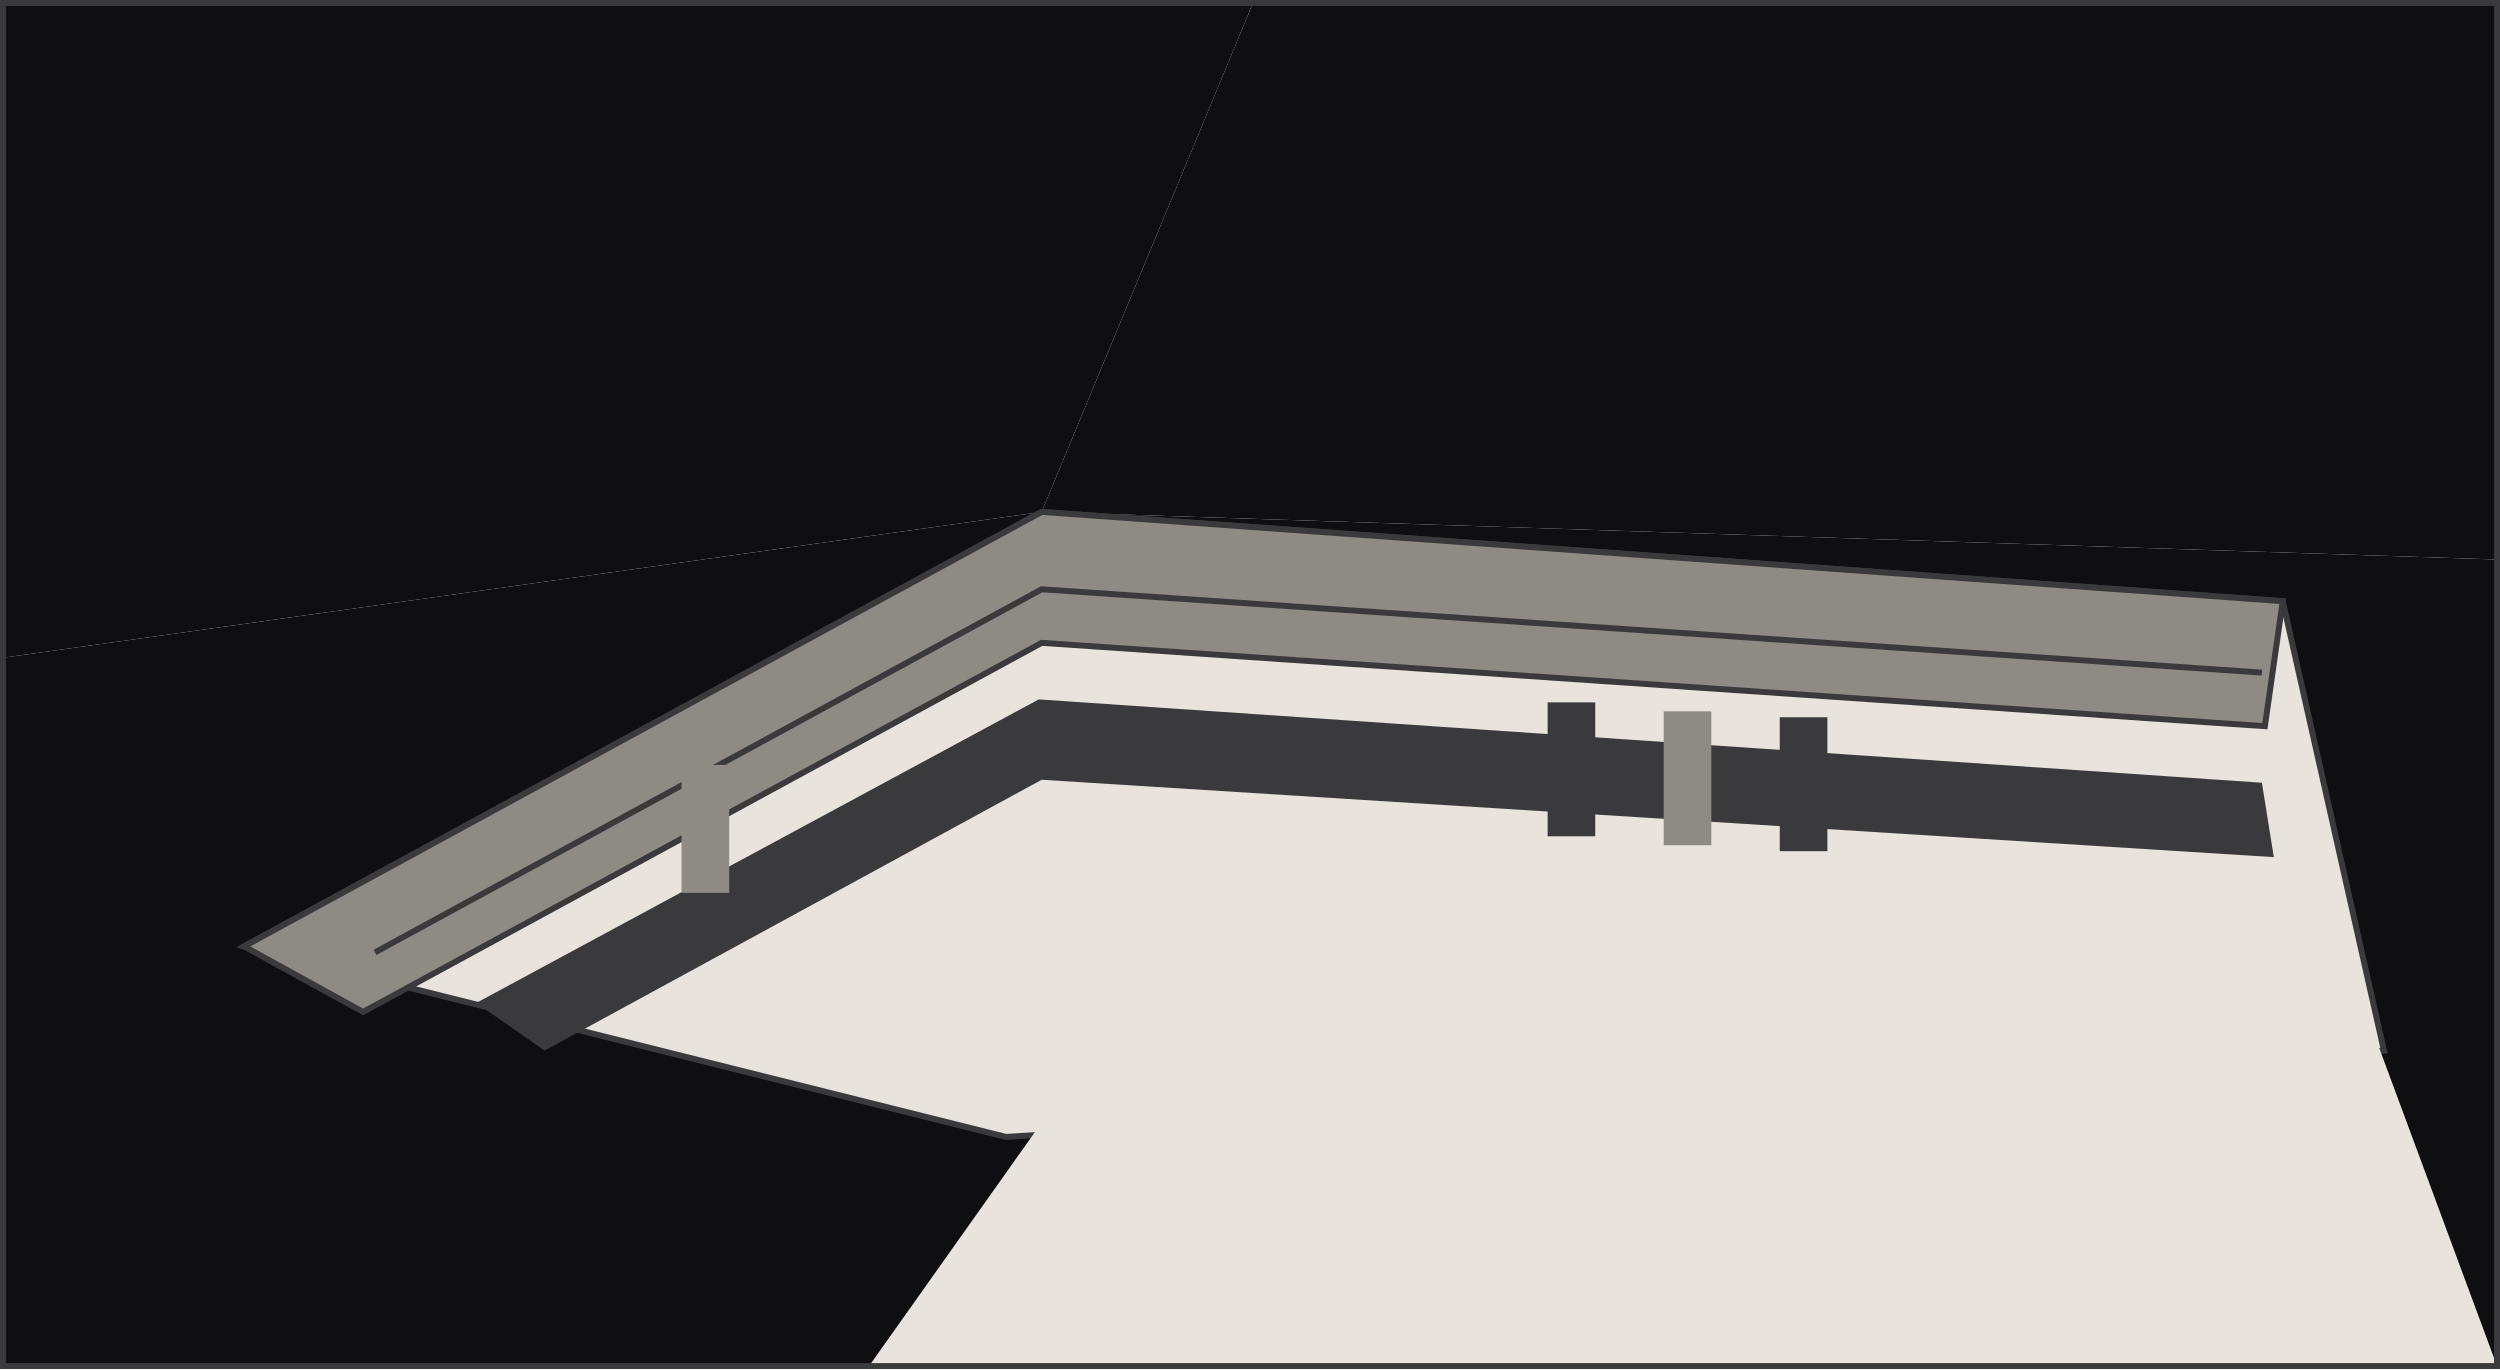
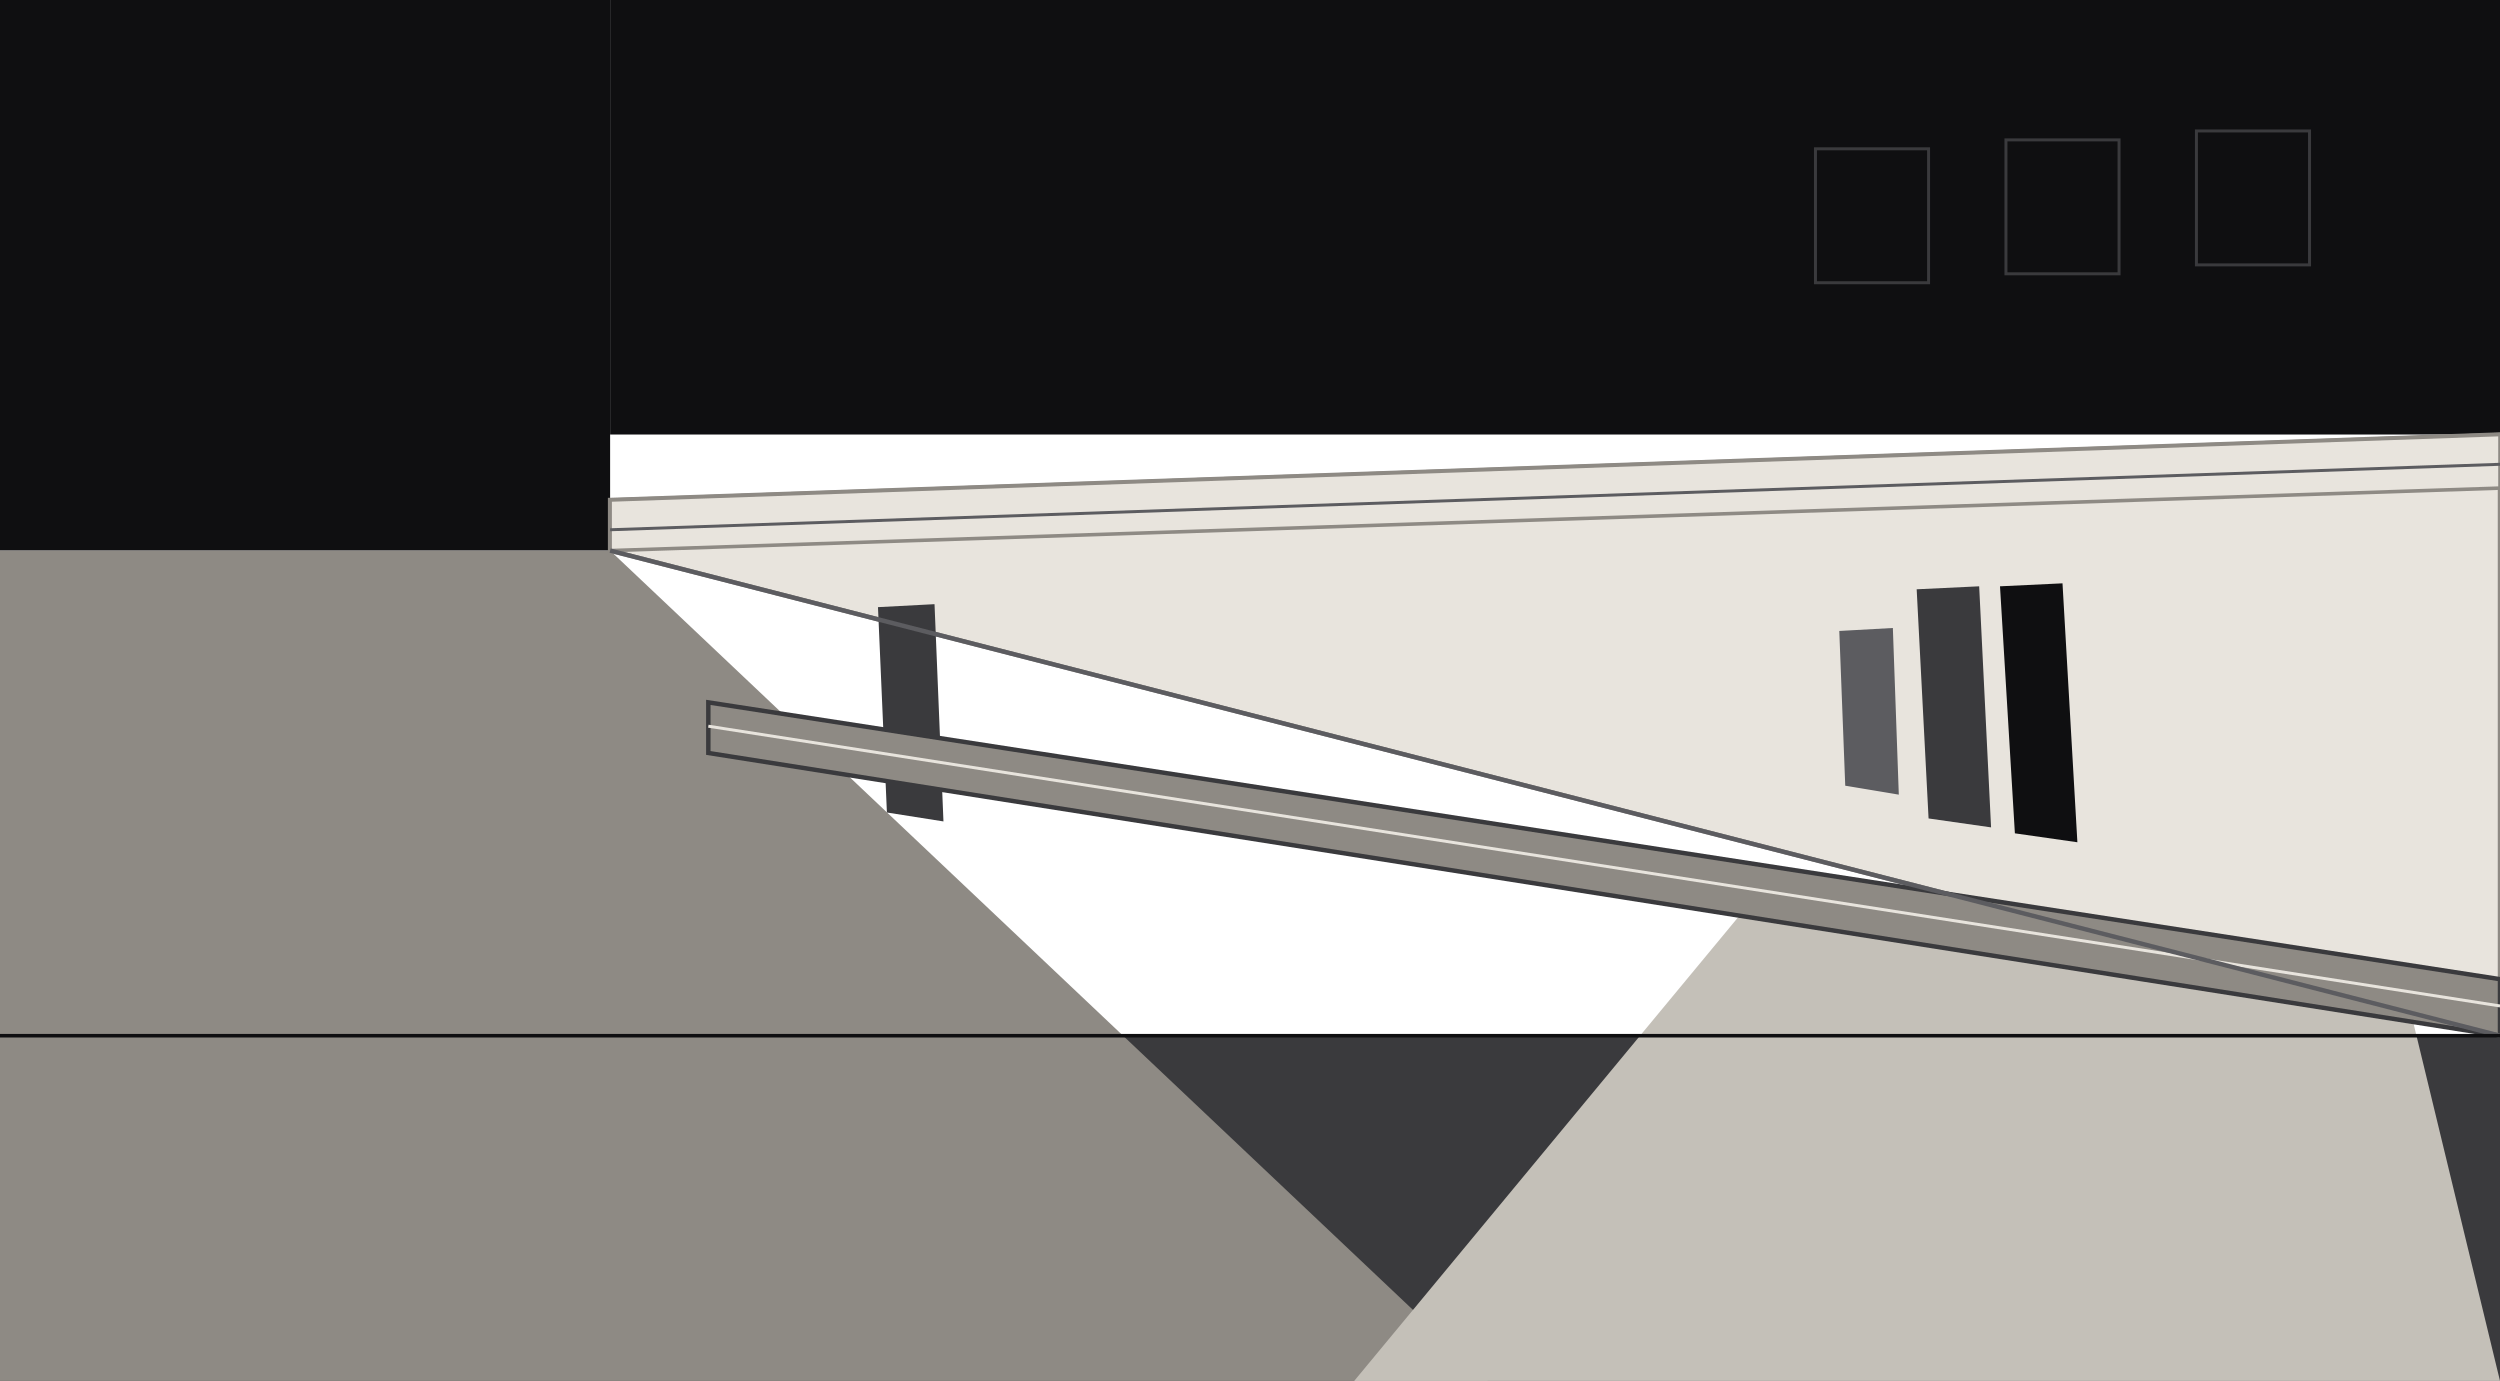
- <svg xmlns="http://www.w3.org/2000/svg" viewBox="0 0 840 460" role="img" aria-label="ナイトホークスの構図を抽象化した図">
-   <path d="M1 1 H421 L350 172 L1 221 Z" fill="#0f0f11" />
-   <path d="M421 1 H839 V188 L350 172 Z" fill="#0f0f11" />
-   <path d="M1 221 L350 172 L839 188 V459 H1 Z" fill="#0f0f11" />
-   <path d="M82 318 L350 172 L767 202 L801 353 L338 382 Z" fill="#e8e4dd" stroke="#3a3a3d" stroke-width="2" />
-   <path d="M348 380 L799 351 L839 459 H292 Z" fill="#e8e4dd" />
-   <path d="M82 318 L350 172 L767 202 L761 244 L350 216 L122 340 Z" fill="#8e8a84" stroke="#3a3a3d" stroke-width="2" />
-   <path d="M126 320 L350 198 L760 226" fill="none" stroke="#3a3a3d" stroke-width="2" />
-   <path d="M160 337 L349 235 L760 263 L764 288 L350 262 L183 353 Z" fill="#3a3a3d" />
-   <rect x="229" y="257" width="16" height="43" fill="#8e8a84" />
-   <rect x="520" y="236" width="16" height="45" fill="#3a3a3d" />
-   <rect x="559" y="239" width="16" height="45" fill="#8e8a84" />
-   <rect x="598" y="241" width="16" height="45" fill="#3a3a3d" />
-   <path d="M1 1 H839 V459 H1 Z" fill="none" stroke="#3a3a3d" stroke-width="2" />
+ <svg xmlns="http://www.w3.org/2000/svg" viewBox="0 0 840 464" role="img" aria-label="ナイトホークスの構図を抽象化した図">
+   <rect x="0" y="0" width="205" height="185" fill="#0f0f11" />
+   <rect x="205" y="0" width="635" height="146" fill="#0f0f11" />
+   <rect x="0" y="348" width="840" height="116" fill="#3a3a3d" />
+   <polygon points="0,185 205,185 500,464 0,464" fill="#8e8a84" />
+   <polygon points="585,307 810,340 840,464 455,464" fill="#c4c0b8" />
+   <polygon points="205,168 840,146 840,348 205,185" fill="#e8e4dd" stroke="#8e8a84" stroke-width="1.5" />
+   <polygon points="205,168 840,146 840,164 205,185" fill="#e8e4dd" stroke="#8e8a84" stroke-width="1.2" />
+   <line x1="205" y1="178" x2="840" y2="156" stroke="#5c5c60" stroke-width="1" />
+   <polygon points="295,204 314,203 317,276 298,273" fill="#3a3a3d" />
+   <polygon points="618,212 636,211 638,267 620,264" fill="#5c5c60" />
+   <polygon points="644,198 665,197 669,278 648,275" fill="#3a3a3d" />
+   <polygon points="672,197 693,196 698,283 677,280" fill="#0f0f11" />
+   <polygon points="238,236 840,329 840,348 238,253" fill="#8e8a84" stroke="#3a3a3d" stroke-width="1.5" />
+   <line x1="238" y1="244" x2="840" y2="338" stroke="#e8e4dd" stroke-width="1" />
+   <line x1="205" y1="185" x2="840" y2="348" stroke="#5c5c60" stroke-width="1.5" />
+   <line x1="0" y1="348" x2="840" y2="348" stroke="#0f0f11" stroke-width="1.2" />
+   <rect x="610" y="50" width="38" height="45" fill="#0f0f11" stroke="#3a3a3d" stroke-width="1" />
+   <rect x="674" y="47" width="38" height="45" fill="#0f0f11" stroke="#3a3a3d" stroke-width="1" />
+   <rect x="738" y="44" width="38" height="45" fill="#0f0f11" stroke="#3a3a3d" stroke-width="1" />
</svg>
